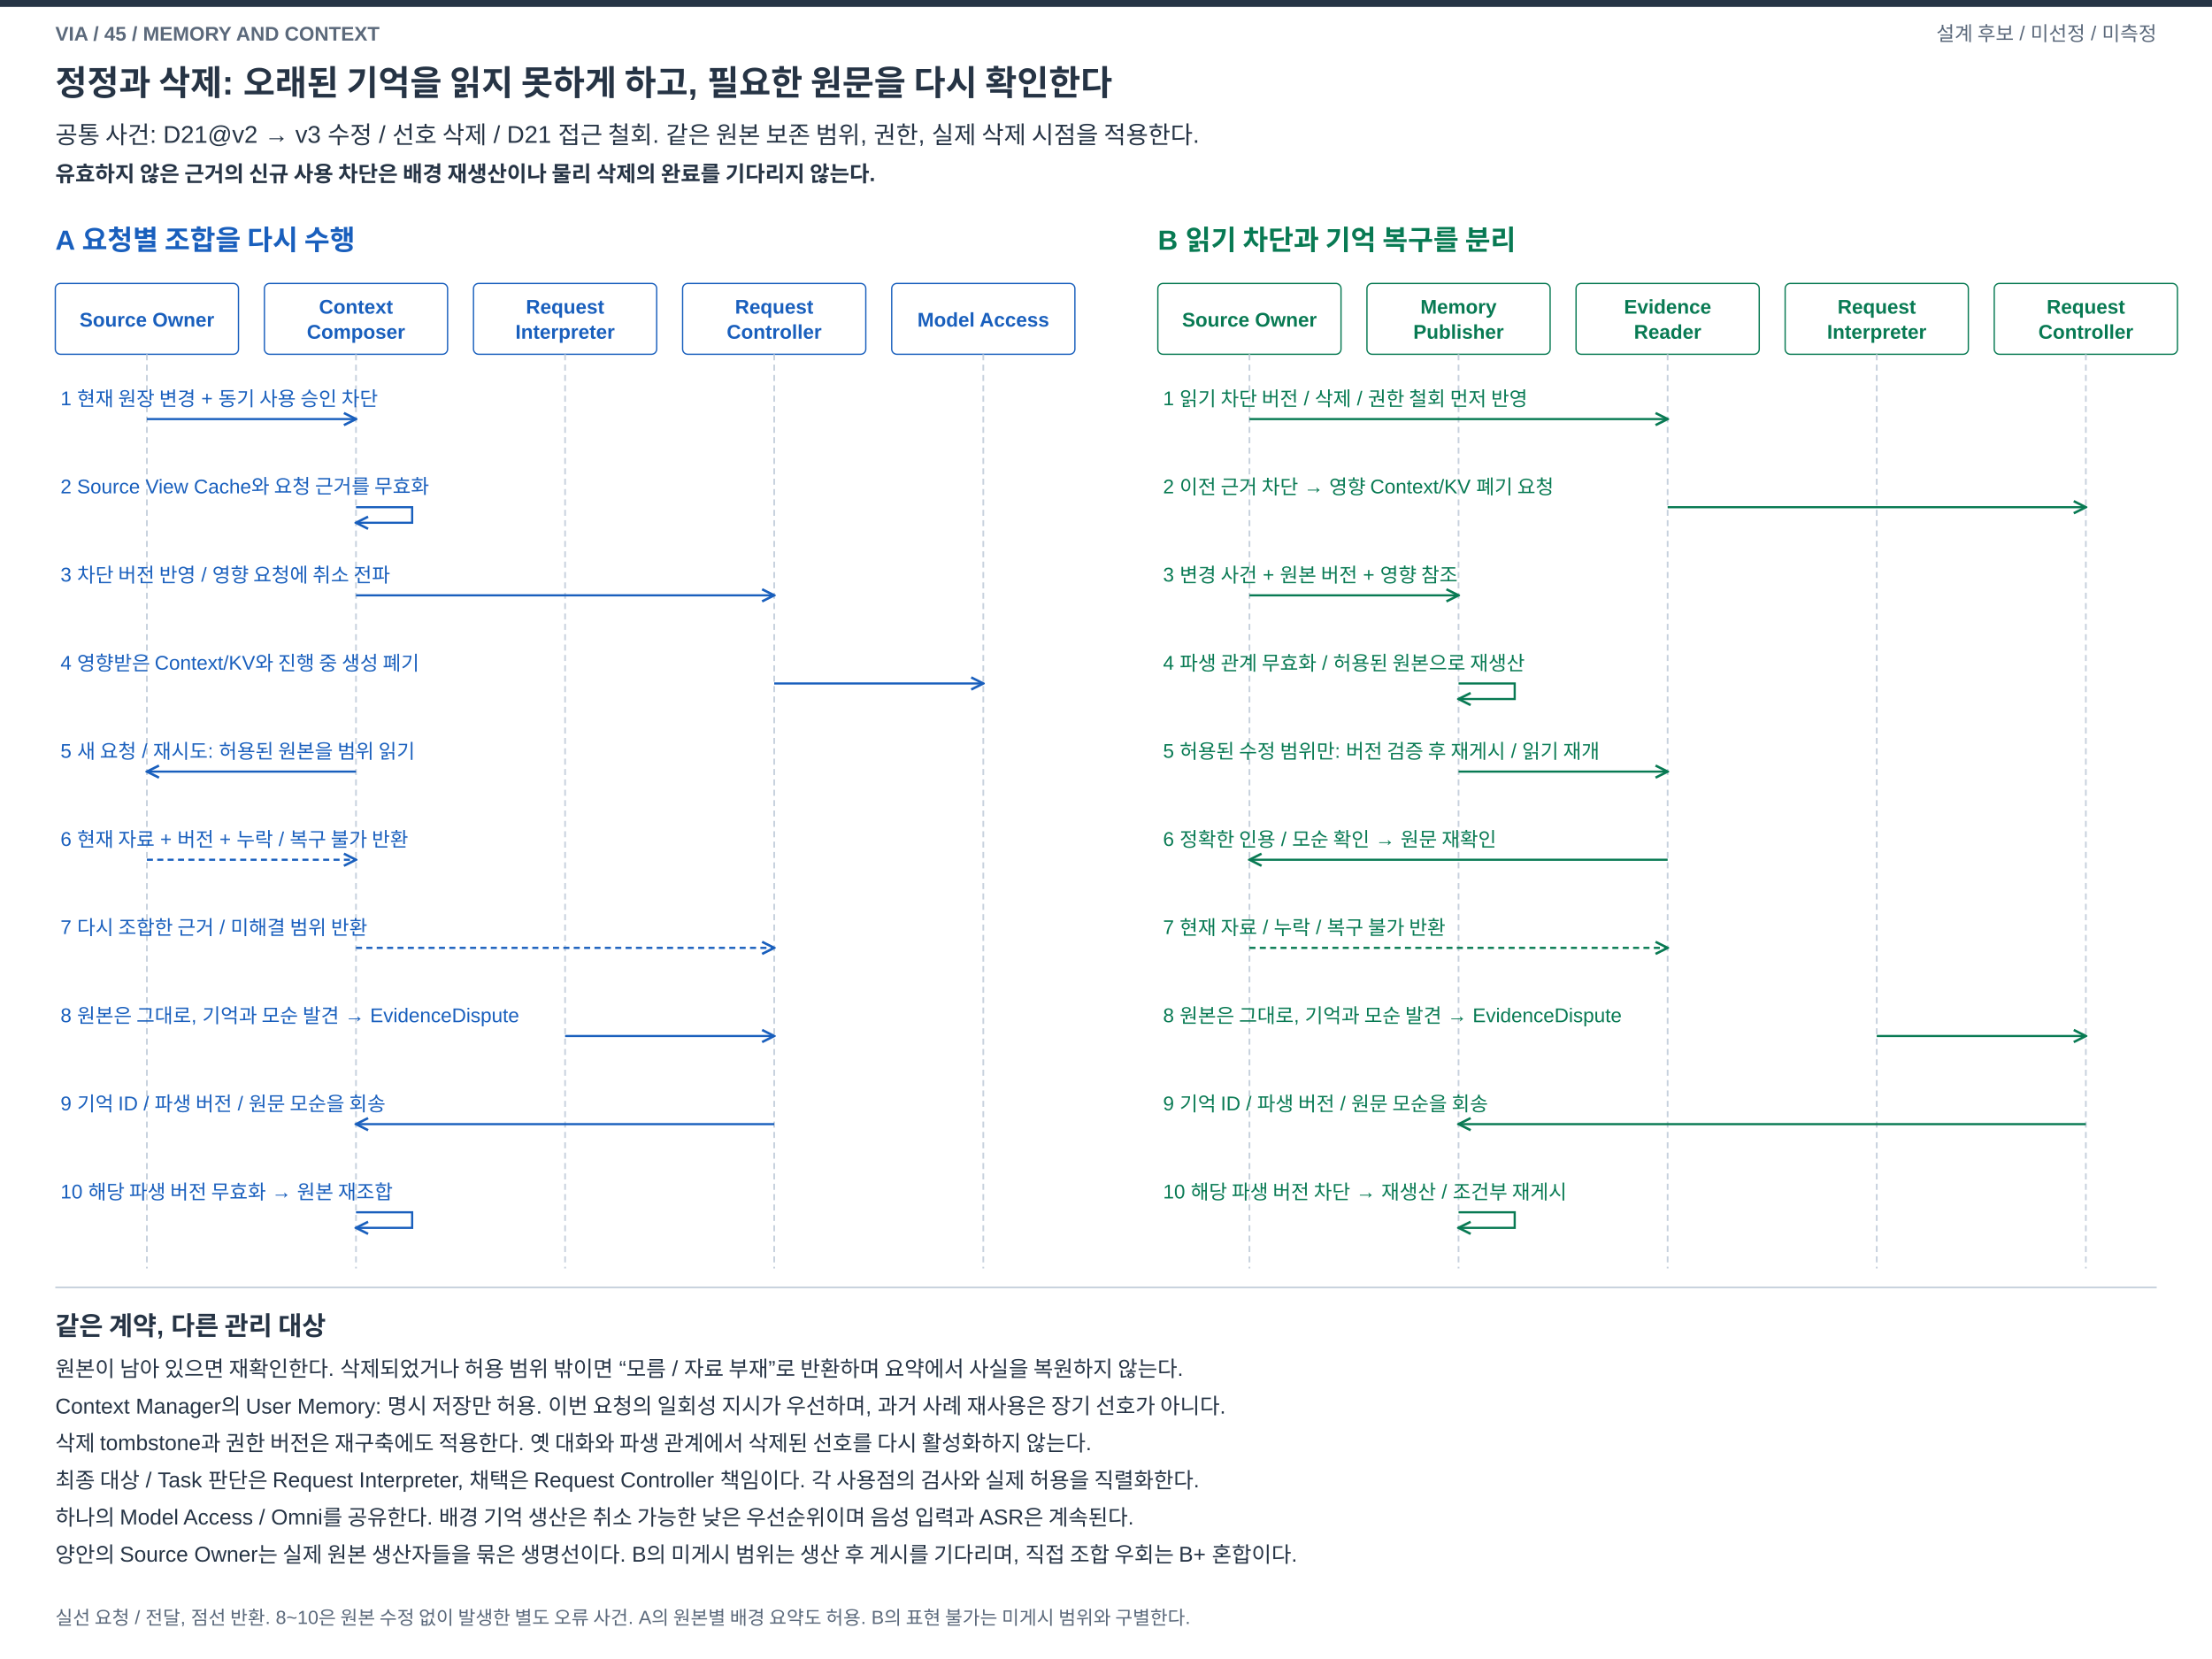
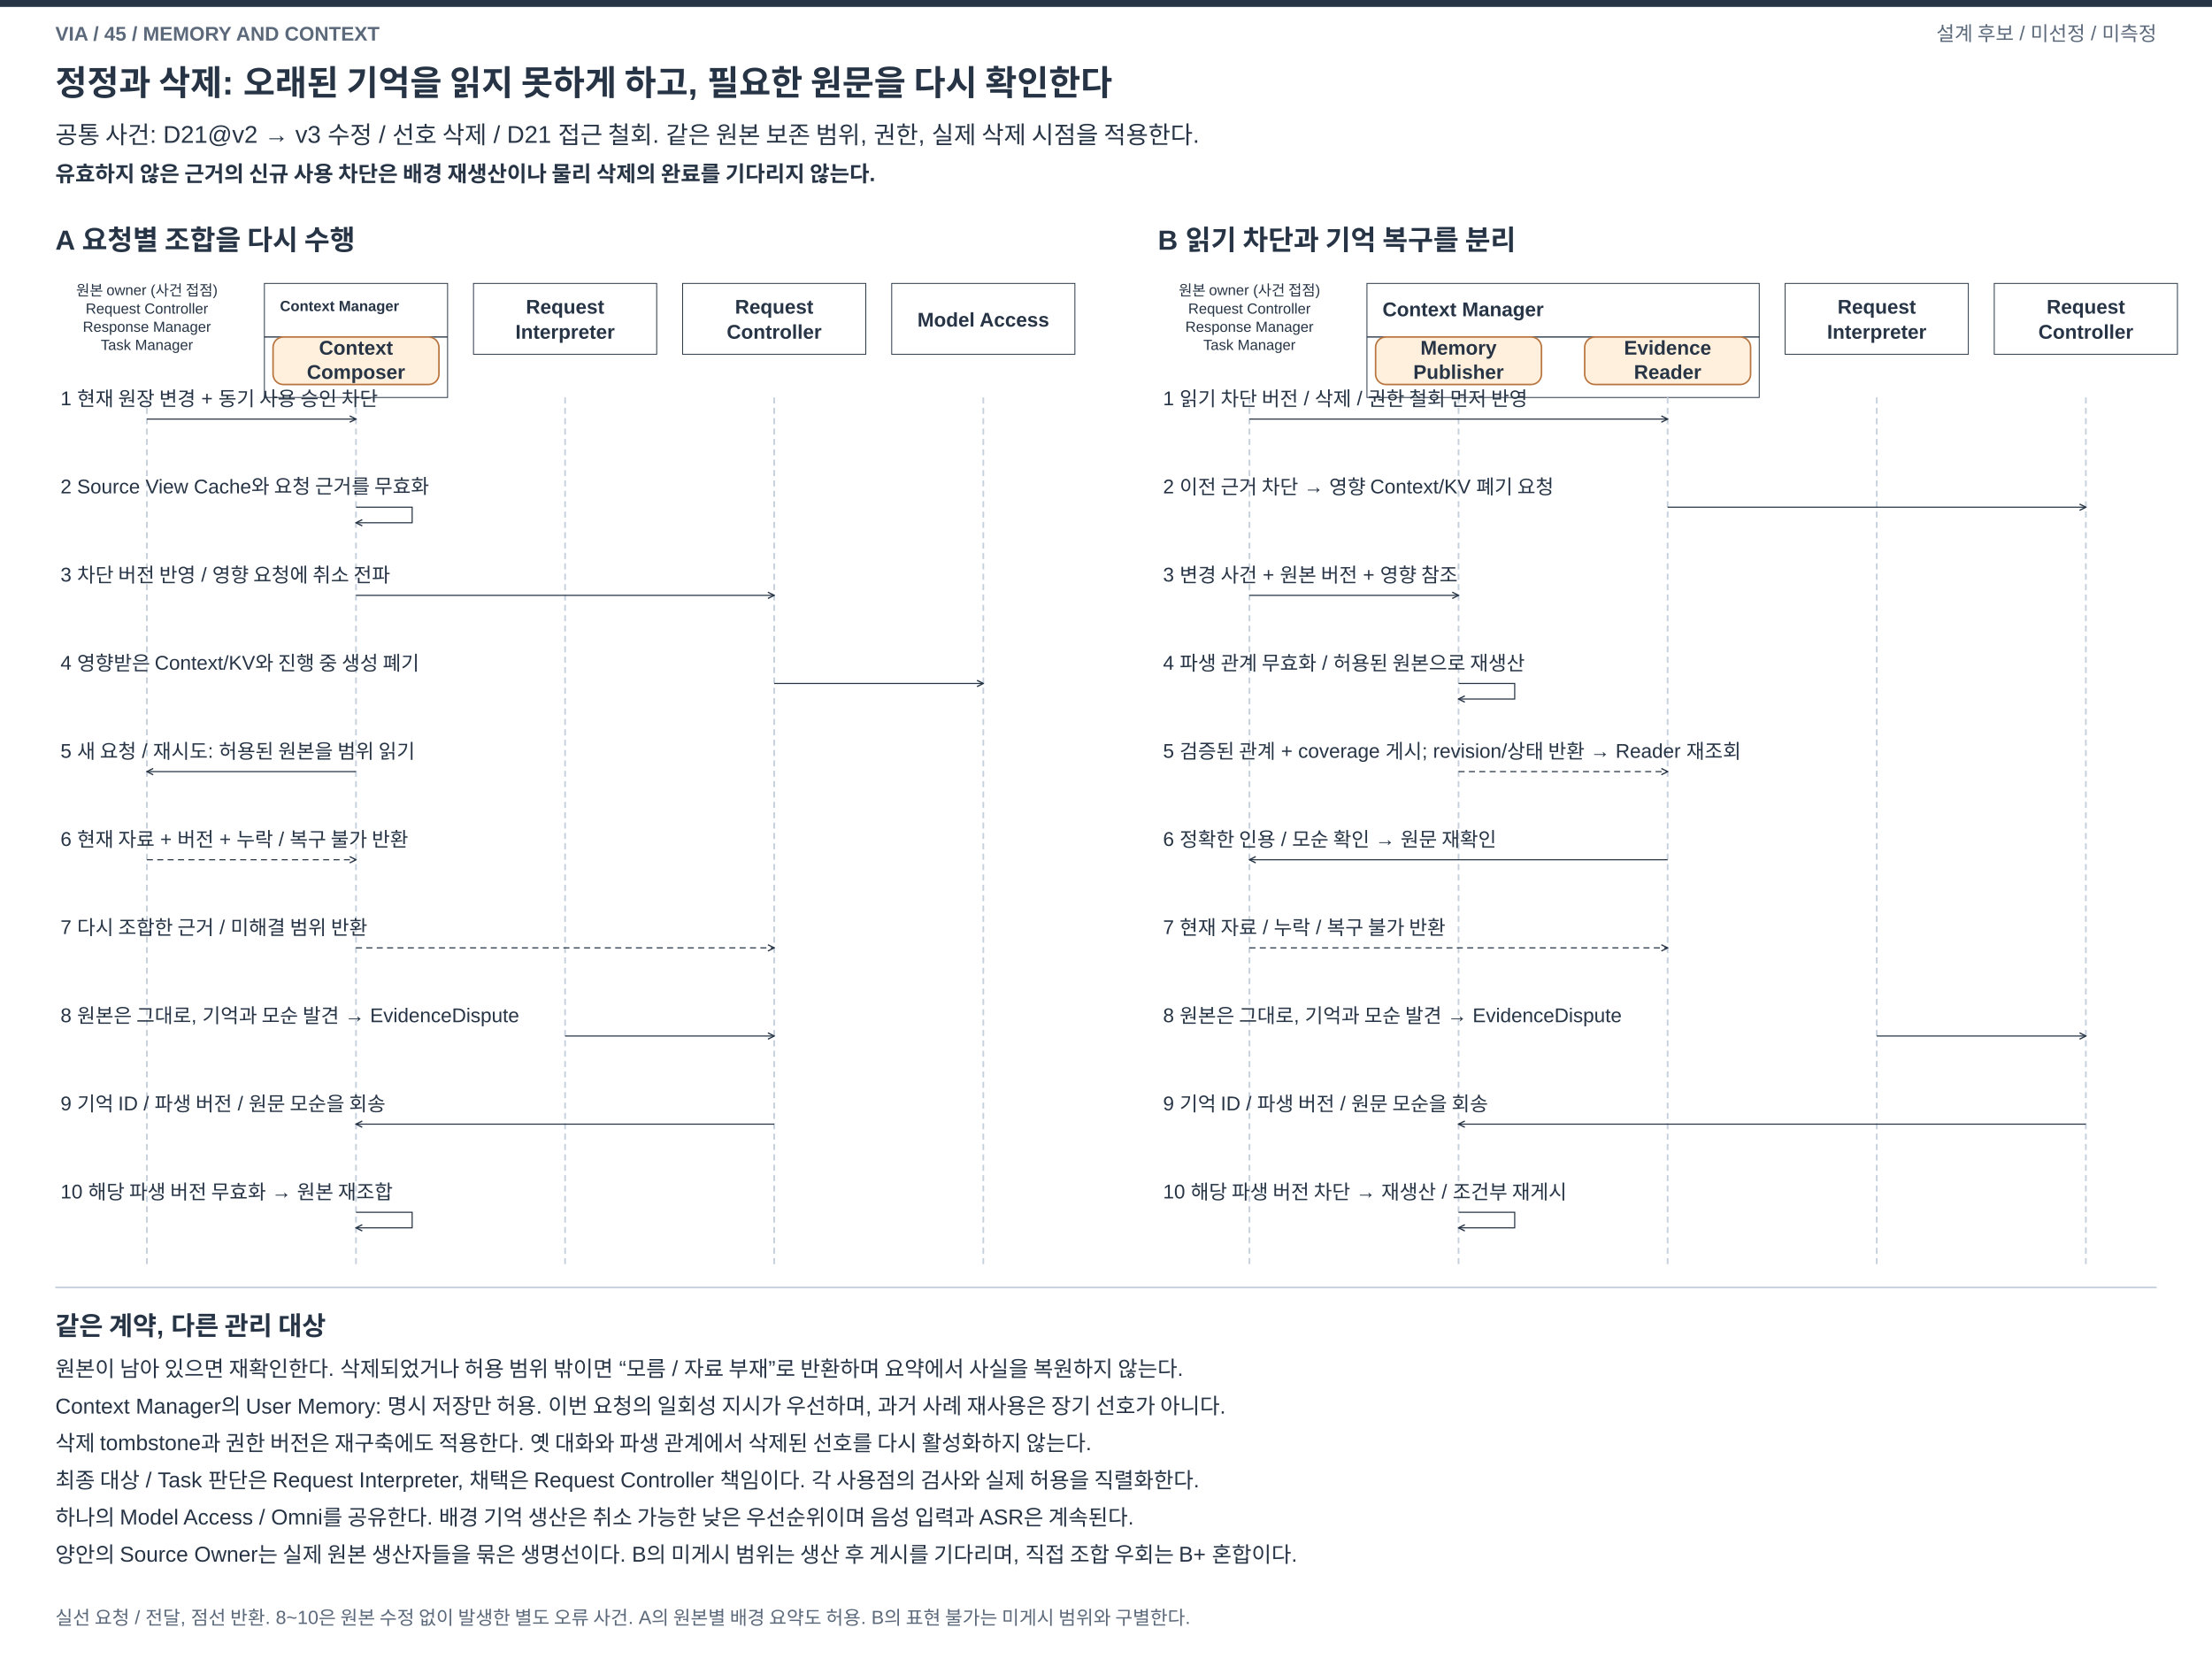
<svg xmlns="http://www.w3.org/2000/svg" width="2560" height="1920" viewBox="0 0 2560 1920" role="img" aria-labelledby="title">
  <defs>
    <marker id="a263445" viewBox="0 0 10 10" refX="9" refY="5" markerWidth="7" markerHeight="7" orient="auto-start-reverse">
      <path d="M1 1L9 5L1 9" fill="none" stroke="#263445" stroke-width="1.6" />
    </marker>
    <marker id="a195FBD" viewBox="0 0 10 10" refX="9" refY="5" markerWidth="7" markerHeight="7" orient="auto-start-reverse">
      <path d="M1 1L9 5L1 9" fill="none" stroke="#195FBD" stroke-width="1.6" />
    </marker>
    <marker id="a087A53" viewBox="0 0 10 10" refX="9" refY="5" markerWidth="7" markerHeight="7" orient="auto-start-reverse">
      <path d="M1 1L9 5L1 9" fill="none" stroke="#087A53" stroke-width="1.6" />
    </marker>
  </defs>
  <rect width="2560" height="1920" fill="white" />
  <g font-family="Arial, Apple SD Gothic Neo, Malgun Gothic, sans-serif">
    <rect id="e1" x="0" y="0" width="2560" height="8" rx="0" fill="#263445" stroke="none" stroke-width="1.5" />
-     <rect id="e8" x="64" y="328" width="212" height="82" rx="6" fill="white" stroke="#195FBD" stroke-width="1.5" />
-     <rect id="e11" x="306" y="328" width="212" height="82" rx="6" fill="white" stroke="#195FBD" stroke-width="1.5" />
-     <rect id="e14" x="548" y="328" width="212" height="82" rx="6" fill="white" stroke="#195FBD" stroke-width="1.5" />
-     <rect id="e17" x="790" y="328" width="212" height="82" rx="6" fill="white" stroke="#195FBD" stroke-width="1.5" />
-     <rect id="e20" x="1032" y="328" width="212" height="82" rx="6" fill="white" stroke="#195FBD" stroke-width="1.5" />
-     <rect id="e44" x="1340" y="328" width="212" height="82" rx="6" fill="white" stroke="#087A53" stroke-width="1.5" />
-     <rect id="e47" x="1582" y="328" width="212" height="82" rx="6" fill="white" stroke="#087A53" stroke-width="1.5" />
-     <rect id="e50" x="1824" y="328" width="212" height="82" rx="6" fill="white" stroke="#087A53" stroke-width="1.5" />
-     <rect id="e53" x="2066" y="328" width="212" height="82" rx="6" fill="white" stroke="#087A53" stroke-width="1.5" />
-     <rect id="e56" x="2308" y="328" width="212" height="82" rx="6" fill="white" stroke="#087A53" stroke-width="1.5" />
-     <polyline id="e10" points="170,410 170,1468" fill="none" stroke="#C7D1DD" stroke-width="2" stroke-dasharray="7 5" />
-     <polyline id="e13" points="412,410 412,1468" fill="none" stroke="#C7D1DD" stroke-width="2" stroke-dasharray="7 5" />
-     <polyline id="e16" points="654,410 654,1468" fill="none" stroke="#C7D1DD" stroke-width="2" stroke-dasharray="7 5" />
-     <polyline id="e19" points="896,410 896,1468" fill="none" stroke="#C7D1DD" stroke-width="2" stroke-dasharray="7 5" />
-     <polyline id="e22" points="1138,410 1138,1468" fill="none" stroke="#C7D1DD" stroke-width="2" stroke-dasharray="7 5" />
-     <polyline id="e24" points="170,485 412,485" fill="none" stroke="#195FBD" stroke-width="2.5" marker-end="url(#a195FBD)" />
-     <polyline id="e26" points="412,587 477,587 477,605 412,605" fill="none" stroke="#195FBD" stroke-width="2.5" marker-end="url(#a195FBD)" />
-     <polyline id="e28" points="412,689 896,689" fill="none" stroke="#195FBD" stroke-width="2.5" marker-end="url(#a195FBD)" />
-     <polyline id="e30" points="896,791 1138,791" fill="none" stroke="#195FBD" stroke-width="2.5" marker-end="url(#a195FBD)" />
-     <polyline id="e32" points="412,893 170,893" fill="none" stroke="#195FBD" stroke-width="2.5" marker-end="url(#a195FBD)" />
-     <polyline id="e34" points="170,995 412,995" fill="none" stroke="#195FBD" stroke-width="2.5" stroke-dasharray="7 5" marker-end="url(#a195FBD)" />
-     <polyline id="e36" points="412,1097 896,1097" fill="none" stroke="#195FBD" stroke-width="2.5" stroke-dasharray="7 5" marker-end="url(#a195FBD)" />
-     <polyline id="e38" points="654,1199 896,1199" fill="none" stroke="#195FBD" stroke-width="2.5" marker-end="url(#a195FBD)" />
-     <polyline id="e40" points="896,1301 412,1301" fill="none" stroke="#195FBD" stroke-width="2.5" marker-end="url(#a195FBD)" />
-     <polyline id="e42" points="412,1403 477,1403 477,1421 412,1421" fill="none" stroke="#195FBD" stroke-width="2.5" marker-end="url(#a195FBD)" />
-     <polyline id="e46" points="1446,410 1446,1468" fill="none" stroke="#C7D1DD" stroke-width="2" stroke-dasharray="7 5" />
-     <polyline id="e49" points="1688,410 1688,1468" fill="none" stroke="#C7D1DD" stroke-width="2" stroke-dasharray="7 5" />
-     <polyline id="e52" points="1930,410 1930,1468" fill="none" stroke="#C7D1DD" stroke-width="2" stroke-dasharray="7 5" />
-     <polyline id="e55" points="2172,410 2172,1468" fill="none" stroke="#C7D1DD" stroke-width="2" stroke-dasharray="7 5" />
-     <polyline id="e58" points="2414,410 2414,1468" fill="none" stroke="#C7D1DD" stroke-width="2" stroke-dasharray="7 5" />
-     <polyline id="e60" points="1446,485 1930,485" fill="none" stroke="#087A53" stroke-width="2.5" marker-end="url(#a087A53)" />
-     <polyline id="e62" points="1930,587 2414,587" fill="none" stroke="#087A53" stroke-width="2.5" marker-end="url(#a087A53)" />
-     <polyline id="e64" points="1446,689 1688,689" fill="none" stroke="#087A53" stroke-width="2.5" marker-end="url(#a087A53)" />
-     <polyline id="e66" points="1688,791 1753,791 1753,809 1688,809" fill="none" stroke="#087A53" stroke-width="2.5" marker-end="url(#a087A53)" />
-     <polyline id="e68" points="1688,893 1930,893" fill="none" stroke="#087A53" stroke-width="2.5" marker-end="url(#a087A53)" />
-     <polyline id="e70" points="1930,995 1446,995" fill="none" stroke="#087A53" stroke-width="2.5" marker-end="url(#a087A53)" />
-     <polyline id="e72" points="1446,1097 1930,1097" fill="none" stroke="#087A53" stroke-width="2.5" stroke-dasharray="7 5" marker-end="url(#a087A53)" />
-     <polyline id="e74" points="2172,1199 2414,1199" fill="none" stroke="#087A53" stroke-width="2.5" marker-end="url(#a087A53)" />
-     <polyline id="e76" points="2414,1301 1688,1301" fill="none" stroke="#087A53" stroke-width="2.5" marker-end="url(#a087A53)" />
-     <polyline id="e78" points="1688,1403 1753,1403 1753,1421 1688,1421" fill="none" stroke="#087A53" stroke-width="2.5" marker-end="url(#a087A53)" />
-     <polyline id="e79" points="64,1490 2496,1490" fill="none" stroke="#C7D1DD" stroke-width="2" />
+     <rect id="e13" x="548" y="328" width="212" height="82" rx="0" fill="white" stroke="#263445" stroke-width="1" />
+     <rect id="e16" x="790" y="328" width="212" height="82" rx="0" fill="white" stroke="#263445" stroke-width="1" />
+     <rect id="e19" x="1032" y="328" width="212" height="82" rx="0" fill="white" stroke="#263445" stroke-width="1" />
+     <rect id="e50" x="2066" y="328" width="212" height="82" rx="0" fill="white" stroke="#263445" stroke-width="1" />
+     <rect id="e53" x="2308" y="328" width="212" height="82" rx="0" fill="white" stroke="#263445" stroke-width="1" />
+     <g id="Acm" data-component="true">
+       <rect x="306" y="328" width="212" height="132" rx="0" fill="white" stroke="#263445" stroke-width="1.0" />
+       <path d="M306 390H518" stroke="#263445" stroke-width="1.4" />
+       <text x="324" y="360.0" text-anchor="start" font-size="17" font-weight="700" fill="#263445">Context Manager</text>
+     </g>
+     <g id="Bcm" data-component="true">
+       <rect x="1582" y="328" width="454" height="132" rx="0" fill="white" stroke="#263445" stroke-width="1.0" />
+       <path d="M1582 390H2036" stroke="#263445" stroke-width="1.4" />
+       <text x="1600" y="366.0" text-anchor="start" font-size="23" font-weight="700" fill="#263445">Context Manager</text>
+     </g>
+     <polyline id="e10" points="170,460 170,1468" fill="none" stroke="#C7D1DD" stroke-width="2" stroke-dasharray="7 5" />
+     <polyline id="e12" points="412,460 412,1468" fill="none" stroke="#C7D1DD" stroke-width="2" stroke-dasharray="7 5" />
+     <polyline id="e15" points="654,460 654,1468" fill="none" stroke="#C7D1DD" stroke-width="2" stroke-dasharray="7 5" />
+     <polyline id="e18" points="896,460 896,1468" fill="none" stroke="#C7D1DD" stroke-width="2" stroke-dasharray="7 5" />
+     <polyline id="e21" points="1138,460 1138,1468" fill="none" stroke="#C7D1DD" stroke-width="2" stroke-dasharray="7 5" />
+     <polyline id="e23" points="170,485 412,485" fill="none" stroke="#263445" stroke-width="1.3" marker-end="url(#a263445)" />
+     <polyline id="e25" points="412,587 477,587 477,605 412,605" fill="none" stroke="#263445" stroke-width="1.3" marker-end="url(#a263445)" />
+     <polyline id="e27" points="412,689 896,689" fill="none" stroke="#263445" stroke-width="1.3" marker-end="url(#a263445)" />
+     <polyline id="e29" points="896,791 1138,791" fill="none" stroke="#263445" stroke-width="1.3" marker-end="url(#a263445)" />
+     <polyline id="e31" points="412,893 170,893" fill="none" stroke="#263445" stroke-width="1.3" marker-end="url(#a263445)" />
+     <polyline id="e33" points="170,995 412,995" fill="none" stroke="#263445" stroke-width="1.3" stroke-dasharray="7 5" marker-end="url(#a263445)" />
+     <polyline id="e35" points="412,1097 896,1097" fill="none" stroke="#263445" stroke-width="1.3" stroke-dasharray="7 5" marker-end="url(#a263445)" />
+     <polyline id="e37" points="654,1199 896,1199" fill="none" stroke="#263445" stroke-width="1.3" marker-end="url(#a263445)" />
+     <polyline id="e39" points="896,1301 412,1301" fill="none" stroke="#263445" stroke-width="1.3" marker-end="url(#a263445)" />
+     <polyline id="e41" points="412,1403 477,1403 477,1421 412,1421" fill="none" stroke="#263445" stroke-width="1.3" marker-end="url(#a263445)" />
+     <polyline id="e45" points="1446,460 1446,1468" fill="none" stroke="#C7D1DD" stroke-width="2" stroke-dasharray="7 5" />
+     <polyline id="e47" points="1688,460 1688,1468" fill="none" stroke="#C7D1DD" stroke-width="2" stroke-dasharray="7 5" />
+     <polyline id="e49" points="1930,460 1930,1468" fill="none" stroke="#C7D1DD" stroke-width="2" stroke-dasharray="7 5" />
+     <polyline id="e52" points="2172,460 2172,1468" fill="none" stroke="#C7D1DD" stroke-width="2" stroke-dasharray="7 5" />
+     <polyline id="e55" points="2414,460 2414,1468" fill="none" stroke="#C7D1DD" stroke-width="2" stroke-dasharray="7 5" />
+     <polyline id="e57" points="1446,485 1930,485" fill="none" stroke="#263445" stroke-width="1.3" marker-end="url(#a263445)" />
+     <polyline id="e59" points="1930,587 2414,587" fill="none" stroke="#263445" stroke-width="1.3" marker-end="url(#a263445)" />
+     <polyline id="e61" points="1446,689 1688,689" fill="none" stroke="#263445" stroke-width="1.3" marker-end="url(#a263445)" />
+     <polyline id="e63" points="1688,791 1753,791 1753,809 1688,809" fill="none" stroke="#263445" stroke-width="1.3" marker-end="url(#a263445)" />
+     <polyline id="e65" points="1688,893 1930,893" fill="none" stroke="#263445" stroke-width="1.3" stroke-dasharray="7 5" marker-end="url(#a263445)" />
+     <polyline id="e67" points="1930,995 1446,995" fill="none" stroke="#263445" stroke-width="1.3" marker-end="url(#a263445)" />
+     <polyline id="e69" points="1446,1097 1930,1097" fill="none" stroke="#263445" stroke-width="1.3" stroke-dasharray="7 5" marker-end="url(#a263445)" />
+     <polyline id="e71" points="2172,1199 2414,1199" fill="none" stroke="#263445" stroke-width="1.3" marker-end="url(#a263445)" />
+     <polyline id="e73" points="2414,1301 1688,1301" fill="none" stroke="#263445" stroke-width="1.3" marker-end="url(#a263445)" />
+     <polyline id="e75" points="1688,1403 1753,1403 1753,1421 1688,1421" fill="none" stroke="#263445" stroke-width="1.3" marker-end="url(#a263445)" />
+     <polyline id="e76" points="64,1490 2496,1490" fill="none" stroke="#C7D1DD" stroke-width="2" />
+     <g id="A1" data-node="true" data-x="316" data-y="390" data-w="192" data-h="55">
+       <rect x="316" y="390" width="192" height="55" rx="12" fill="#FFF0DD" stroke="#B8753F" stroke-width="1.8" />
+       <text x="412.0" y="410.44" text-anchor="middle" font-size="23" font-weight="700" fill="#263445">Context</text>
+       <text x="412.0" y="438.5" text-anchor="middle" font-size="23" font-weight="700" fill="#263445">Composer</text>
+     </g>
+     <g id="B1" data-node="true" data-x="1592" data-y="390" data-w="192" data-h="55">
+       <rect x="1592" y="390" width="192" height="55" rx="12" fill="#FFF0DD" stroke="#B8753F" stroke-width="1.8" />
+       <text x="1688.0" y="410.44" text-anchor="middle" font-size="23" font-weight="700" fill="#263445">Memory</text>
+       <text x="1688.0" y="438.5" text-anchor="middle" font-size="23" font-weight="700" fill="#263445">Publisher</text>
+     </g>
+     <g id="B2" data-node="true" data-x="1834" data-y="390" data-w="192" data-h="55">
+       <rect x="1834" y="390" width="192" height="55" rx="12" fill="#FFF0DD" stroke="#B8753F" stroke-width="1.8" />
+       <text x="1930.0" y="410.44" text-anchor="middle" font-size="23" font-weight="700" fill="#263445">Evidence</text>
+       <text x="1930.0" y="438.5" text-anchor="middle" font-size="23" font-weight="700" fill="#263445">Reader</text>
+     </g>
    <g id="e2">
      <text x="64" y="47.0" text-anchor="start" font-size="23" font-weight="700" fill="#5B697B">VIA / 45 / MEMORY AND CONTEXT</text>
    </g>
    <g id="e3">
      <text x="2496" y="47.0" text-anchor="end" font-size="23" font-weight="400" fill="#5B697B">설계 후보 / 미선정 / 미측정</text>
    </g>
    <g id="e4">
      <text x="64" y="110.0" text-anchor="start" font-size="40" font-weight="700" fill="#263445">정정과 삭제: 오래된 기억을 읽지 못하게 하고, 필요한 원문을 다시 확인한다</text>
    </g>
    <g id="e5">
      <text x="64" y="166.0" text-anchor="start" font-size="28" font-weight="400" fill="#263445">공통 사건: D21@v2 → v3 수정 / 선호 삭제 / D21 접근 철회. 같은 원본 보존 범위, 권한, 실제 삭제 시점을 적용한다.</text>
    </g>
    <g id="e6">
      <text x="64" y="210.0" text-anchor="start" font-size="25" font-weight="700" fill="#263445">유효하지 않은 근거의 신규 사용 차단은 배경 재생산이나 물리 삭제의 완료를 기다리지 않는다.</text>
    </g>
    <g id="e7">
-       <text x="64" y="289.0" text-anchor="start" font-size="32" font-weight="700" fill="#195FBD">A  요청별 조합을 다시 수행</text>
+       <text x="64" y="289.0" text-anchor="start" font-size="32" font-weight="700" fill="#263445">A  요청별 조합을 다시 수행</text>
    </g>
    <g id="e9">
-       <text x="170" y="378" text-anchor="middle" font-size="23" font-weight="700" fill="#195FBD">Source Owner</text>
-     </g>
-     <g id="e12">
-       <text x="412" y="363" text-anchor="middle" font-size="23" font-weight="700" fill="#195FBD">Context</text>
-       <text x="412" y="392" text-anchor="middle" font-size="23" font-weight="700" fill="#195FBD">Composer</text>
-     </g>
-     <g id="e15">
-       <text x="654" y="363" text-anchor="middle" font-size="23" font-weight="700" fill="#195FBD">Request</text>
-       <text x="654" y="392" text-anchor="middle" font-size="23" font-weight="700" fill="#195FBD">Interpreter</text>
-     </g>
-     <g id="e18">
-       <text x="896" y="363" text-anchor="middle" font-size="23" font-weight="700" fill="#195FBD">Request</text>
-       <text x="896" y="392" text-anchor="middle" font-size="23" font-weight="700" fill="#195FBD">Controller</text>
-     </g>
-     <g id="e21">
-       <text x="1138" y="378" text-anchor="middle" font-size="23" font-weight="700" fill="#195FBD">Model Access</text>
-     </g>
-     <g id="e23">
-       <text x="70" y="469.0" text-anchor="start" font-size="23" font-weight="400" fill="#195FBD">1  현재 원장 변경 + 동기 사용 승인 차단</text>
-     </g>
-     <g id="e25">
-       <text x="70" y="571.0" text-anchor="start" font-size="23" font-weight="400" fill="#195FBD">2  Source View Cache와 요청 근거를 무효화</text>
-     </g>
-     <g id="e27">
-       <text x="70" y="673.0" text-anchor="start" font-size="23" font-weight="400" fill="#195FBD">3  차단 버전 반영 / 영향 요청에 취소 전파</text>
-     </g>
-     <g id="e29">
-       <text x="70" y="775.0" text-anchor="start" font-size="23" font-weight="400" fill="#195FBD">4  영향받은 Context/KV와 진행 중 생성 폐기</text>
-     </g>
-     <g id="e31">
-       <text x="70" y="877.0" text-anchor="start" font-size="23" font-weight="400" fill="#195FBD">5  새 요청 / 재시도: 허용된 원본을 범위 읽기</text>
-     </g>
-     <g id="e33">
-       <text x="70" y="979.0" text-anchor="start" font-size="23" font-weight="400" fill="#195FBD">6  현재 자료 + 버전 + 누락 / 복구 불가 반환</text>
-     </g>
-     <g id="e35">
-       <text x="70" y="1081.0" text-anchor="start" font-size="23" font-weight="400" fill="#195FBD">7  다시 조합한 근거 / 미해결 범위 반환</text>
-     </g>
-     <g id="e37">
-       <text x="70" y="1183.0" text-anchor="start" font-size="23" font-weight="400" fill="#195FBD">8  원본은 그대로, 기억과 모순 발견 → EvidenceDispute</text>
-     </g>
-     <g id="e39">
-       <text x="70" y="1285.0" text-anchor="start" font-size="23" font-weight="400" fill="#195FBD">9  기억 ID / 파생 버전 / 원문 모순을 회송</text>
-     </g>
-     <g id="e41">
-       <text x="70" y="1387.0" text-anchor="start" font-size="23" font-weight="400" fill="#195FBD">10  해당 파생 버전 무효화 → 원본 재조합</text>
-     </g>
-     <g id="e43">
-       <text x="1340" y="289.0" text-anchor="start" font-size="32" font-weight="700" fill="#087A53">B  읽기 차단과 기억 복구를 분리</text>
-     </g>
-     <g id="e45">
-       <text x="1446" y="378" text-anchor="middle" font-size="23" font-weight="700" fill="#087A53">Source Owner</text>
-     </g>
-     <g id="e48">
-       <text x="1688" y="363" text-anchor="middle" font-size="23" font-weight="700" fill="#087A53">Memory</text>
-       <text x="1688" y="392" text-anchor="middle" font-size="23" font-weight="700" fill="#087A53">Publisher</text>
+       <text x="170" y="342" text-anchor="middle" font-size="17" font-weight="400" fill="#263445">원본 owner (사건 접점)</text>
+       <text x="170" y="363" text-anchor="middle" font-size="17" font-weight="400" fill="#263445">Request Controller</text>
+       <text x="170" y="384" text-anchor="middle" font-size="17" font-weight="400" fill="#263445">Response Manager</text>
+       <text x="170" y="405" text-anchor="middle" font-size="17" font-weight="400" fill="#263445">Task Manager</text>
+     </g>
+     <g id="e14">
+       <text x="654" y="363" text-anchor="middle" font-size="23" font-weight="700" fill="#263445">Request</text>
+       <text x="654" y="392" text-anchor="middle" font-size="23" font-weight="700" fill="#263445">Interpreter</text>
+     </g>
+     <g id="e17">
+       <text x="896" y="363" text-anchor="middle" font-size="23" font-weight="700" fill="#263445">Request</text>
+       <text x="896" y="392" text-anchor="middle" font-size="23" font-weight="700" fill="#263445">Controller</text>
+     </g>
+     <g id="e20">
+       <text x="1138" y="378" text-anchor="middle" font-size="23" font-weight="700" fill="#263445">Model Access</text>
+     </g>
+     <g id="e22">
+       <text x="70" y="469.0" text-anchor="start" font-size="23" font-weight="400" fill="#263445">1  현재 원장 변경 + 동기 사용 승인 차단</text>
+     </g>
+     <g id="e24">
+       <text x="70" y="571.0" text-anchor="start" font-size="23" font-weight="400" fill="#263445">2  Source View Cache와 요청 근거를 무효화</text>
+     </g>
+     <g id="e26">
+       <text x="70" y="673.0" text-anchor="start" font-size="23" font-weight="400" fill="#263445">3  차단 버전 반영 / 영향 요청에 취소 전파</text>
+     </g>
+     <g id="e28">
+       <text x="70" y="775.0" text-anchor="start" font-size="23" font-weight="400" fill="#263445">4  영향받은 Context/KV와 진행 중 생성 폐기</text>
+     </g>
+     <g id="e30">
+       <text x="70" y="877.0" text-anchor="start" font-size="23" font-weight="400" fill="#263445">5  새 요청 / 재시도: 허용된 원본을 범위 읽기</text>
+     </g>
+     <g id="e32">
+       <text x="70" y="979.0" text-anchor="start" font-size="23" font-weight="400" fill="#263445">6  현재 자료 + 버전 + 누락 / 복구 불가 반환</text>
+     </g>
+     <g id="e34">
+       <text x="70" y="1081.0" text-anchor="start" font-size="23" font-weight="400" fill="#263445">7  다시 조합한 근거 / 미해결 범위 반환</text>
+     </g>
+     <g id="e36">
+       <text x="70" y="1183.0" text-anchor="start" font-size="23" font-weight="400" fill="#263445">8  원본은 그대로, 기억과 모순 발견 → EvidenceDispute</text>
+     </g>
+     <g id="e38">
+       <text x="70" y="1285.0" text-anchor="start" font-size="23" font-weight="400" fill="#263445">9  기억 ID / 파생 버전 / 원문 모순을 회송</text>
+     </g>
+     <g id="e40">
+       <text x="70" y="1387.0" text-anchor="start" font-size="23" font-weight="400" fill="#263445">10  해당 파생 버전 무효화 → 원본 재조합</text>
+     </g>
+     <g id="e42">
+       <text x="1340" y="289.0" text-anchor="start" font-size="32" font-weight="700" fill="#263445">B  읽기 차단과 기억 복구를 분리</text>
+     </g>
+     <g id="e44">
+       <text x="1446" y="342" text-anchor="middle" font-size="17" font-weight="400" fill="#263445">원본 owner (사건 접점)</text>
+       <text x="1446" y="363" text-anchor="middle" font-size="17" font-weight="400" fill="#263445">Request Controller</text>
+       <text x="1446" y="384" text-anchor="middle" font-size="17" font-weight="400" fill="#263445">Response Manager</text>
+       <text x="1446" y="405" text-anchor="middle" font-size="17" font-weight="400" fill="#263445">Task Manager</text>
    </g>
    <g id="e51">
-       <text x="1930" y="363" text-anchor="middle" font-size="23" font-weight="700" fill="#087A53">Evidence</text>
-       <text x="1930" y="392" text-anchor="middle" font-size="23" font-weight="700" fill="#087A53">Reader</text>
+       <text x="2172" y="363" text-anchor="middle" font-size="23" font-weight="700" fill="#263445">Request</text>
+       <text x="2172" y="392" text-anchor="middle" font-size="23" font-weight="700" fill="#263445">Interpreter</text>
    </g>
    <g id="e54">
-       <text x="2172" y="363" text-anchor="middle" font-size="23" font-weight="700" fill="#087A53">Request</text>
-       <text x="2172" y="392" text-anchor="middle" font-size="23" font-weight="700" fill="#087A53">Interpreter</text>
-     </g>
-     <g id="e57">
-       <text x="2414" y="363" text-anchor="middle" font-size="23" font-weight="700" fill="#087A53">Request</text>
-       <text x="2414" y="392" text-anchor="middle" font-size="23" font-weight="700" fill="#087A53">Controller</text>
-     </g>
-     <g id="e59">
-       <text x="1346" y="469.0" text-anchor="start" font-size="23" font-weight="400" fill="#087A53">1  읽기 차단 버전 / 삭제 / 권한 철회 먼저 반영</text>
-     </g>
-     <g id="e61">
-       <text x="1346" y="571.0" text-anchor="start" font-size="23" font-weight="400" fill="#087A53">2  이전 근거 차단 → 영향 Context/KV 폐기 요청</text>
-     </g>
-     <g id="e63">
-       <text x="1346" y="673.0" text-anchor="start" font-size="23" font-weight="400" fill="#087A53">3  변경 사건 + 원본 버전 + 영향 참조</text>
-     </g>
-     <g id="e65">
-       <text x="1346" y="775.0" text-anchor="start" font-size="23" font-weight="400" fill="#087A53">4  파생 관계 무효화 / 허용된 원본으로 재생산</text>
-     </g>
-     <g id="e67">
-       <text x="1346" y="877.0" text-anchor="start" font-size="23" font-weight="400" fill="#087A53">5  허용된 수정 범위만: 버전 검증 후 재게시 / 읽기 재개</text>
-     </g>
-     <g id="e69">
-       <text x="1346" y="979.0" text-anchor="start" font-size="23" font-weight="400" fill="#087A53">6  정확한 인용 / 모순 확인 → 원문 재확인</text>
-     </g>
-     <g id="e71">
-       <text x="1346" y="1081.0" text-anchor="start" font-size="23" font-weight="400" fill="#087A53">7  현재 자료 / 누락 / 복구 불가 반환</text>
-     </g>
-     <g id="e73">
-       <text x="1346" y="1183.0" text-anchor="start" font-size="23" font-weight="400" fill="#087A53">8  원본은 그대로, 기억과 모순 발견 → EvidenceDispute</text>
-     </g>
-     <g id="e75">
-       <text x="1346" y="1285.0" text-anchor="start" font-size="23" font-weight="400" fill="#087A53">9  기억 ID / 파생 버전 / 원문 모순을 회송</text>
+       <text x="2414" y="363" text-anchor="middle" font-size="23" font-weight="700" fill="#263445">Request</text>
+       <text x="2414" y="392" text-anchor="middle" font-size="23" font-weight="700" fill="#263445">Controller</text>
+     </g>
+     <g id="e56">
+       <text x="1346" y="469.0" text-anchor="start" font-size="23" font-weight="400" fill="#263445">1  읽기 차단 버전 / 삭제 / 권한 철회 먼저 반영</text>
+     </g>
+     <g id="e58">
+       <text x="1346" y="571.0" text-anchor="start" font-size="23" font-weight="400" fill="#263445">2  이전 근거 차단 → 영향 Context/KV 폐기 요청</text>
+     </g>
+     <g id="e60">
+       <text x="1346" y="673.0" text-anchor="start" font-size="23" font-weight="400" fill="#263445">3  변경 사건 + 원본 버전 + 영향 참조</text>
+     </g>
+     <g id="e62">
+       <text x="1346" y="775.0" text-anchor="start" font-size="23" font-weight="400" fill="#263445">4  파생 관계 무효화 / 허용된 원본으로 재생산</text>
+     </g>
+     <g id="e64">
+       <text x="1346" y="877.0" text-anchor="start" font-size="23" font-weight="400" fill="#263445">5  검증된 관계 + coverage 게시; revision/상태 반환 → Reader 재조회</text>
+     </g>
+     <g id="e66">
+       <text x="1346" y="979.0" text-anchor="start" font-size="23" font-weight="400" fill="#263445">6  정확한 인용 / 모순 확인 → 원문 재확인</text>
+     </g>
+     <g id="e68">
+       <text x="1346" y="1081.0" text-anchor="start" font-size="23" font-weight="400" fill="#263445">7  현재 자료 / 누락 / 복구 불가 반환</text>
+     </g>
+     <g id="e70">
+       <text x="1346" y="1183.0" text-anchor="start" font-size="23" font-weight="400" fill="#263445">8  원본은 그대로, 기억과 모순 발견 → EvidenceDispute</text>
+     </g>
+     <g id="e72">
+       <text x="1346" y="1285.0" text-anchor="start" font-size="23" font-weight="400" fill="#263445">9  기억 ID / 파생 버전 / 원문 모순을 회송</text>
+     </g>
+     <g id="e74">
+       <text x="1346" y="1387.0" text-anchor="start" font-size="23" font-weight="400" fill="#263445">10  해당 파생 버전 차단 → 재생산 / 조건부 재게시</text>
    </g>
    <g id="e77">
-       <text x="1346" y="1387.0" text-anchor="start" font-size="23" font-weight="400" fill="#087A53">10  해당 파생 버전 차단 → 재생산 / 조건부 재게시</text>
-     </g>
-     <g id="e80">
      <text x="64" y="1545.0" text-anchor="start" font-size="30" font-weight="700" fill="#263445">같은 계약, 다른 관리 대상</text>
    </g>
-     <g id="e81">
+     <g id="e78">
      <text x="64" y="1593" text-anchor="start" font-size="25" font-weight="400" fill="#263445">원본이 남아 있으면 재확인한다. 삭제되었거나 허용 범위 밖이면 “모름 / 자료 부재”로 반환하며 요약에서 사실을 복원하지 않는다.</text>
      <text x="64" y="1636" text-anchor="start" font-size="25" font-weight="400" fill="#263445">Context Manager의 User Memory: 명시 저장만 허용. 이번 요청의 일회성 지시가 우선하며, 과거 사례 재사용은 장기 선호가 아니다.</text>
      <text x="64" y="1679" text-anchor="start" font-size="25" font-weight="400" fill="#263445">삭제 tombstone과 권한 버전은 재구축에도 적용한다. 옛 대화와 파생 관계에서 삭제된 선호를 다시 활성화하지 않는다.</text>
      <text x="64" y="1722" text-anchor="start" font-size="25" font-weight="400" fill="#263445">최종 대상 / Task 판단은 Request Interpreter, 채택은 Request Controller 책임이다. 각 사용점의 검사와 실제 허용을 직렬화한다.</text>
      <text x="64" y="1765" text-anchor="start" font-size="25" font-weight="400" fill="#263445">하나의 Model Access / Omni를 공유한다. 배경 기억 생산은 취소 가능한 낮은 우선순위이며 음성 입력과 ASR은 계속된다.</text>
      <text x="64" y="1808" text-anchor="start" font-size="25" font-weight="400" fill="#263445">양안의 Source Owner는 실제 원본 생산자들을 묶은 생명선이다. B의 미게시 범위는 생산 후 게시를 기다리며, 직접 조합 우회는 B+ 혼합이다.</text>
    </g>
-     <g id="e82">
+     <g id="e79">
      <text x="64" y="1880.0" text-anchor="start" font-size="22" font-weight="400" fill="#5B697B">실선 요청 / 전달, 점선 반환. 8~10은 원본 수정 없이 발생한 별도 오류 사건. A의 원본별 배경 요약도 허용. B의 표현 불가는 미게시 범위와 구별한다.</text>
    </g>
  </g>
</svg>
